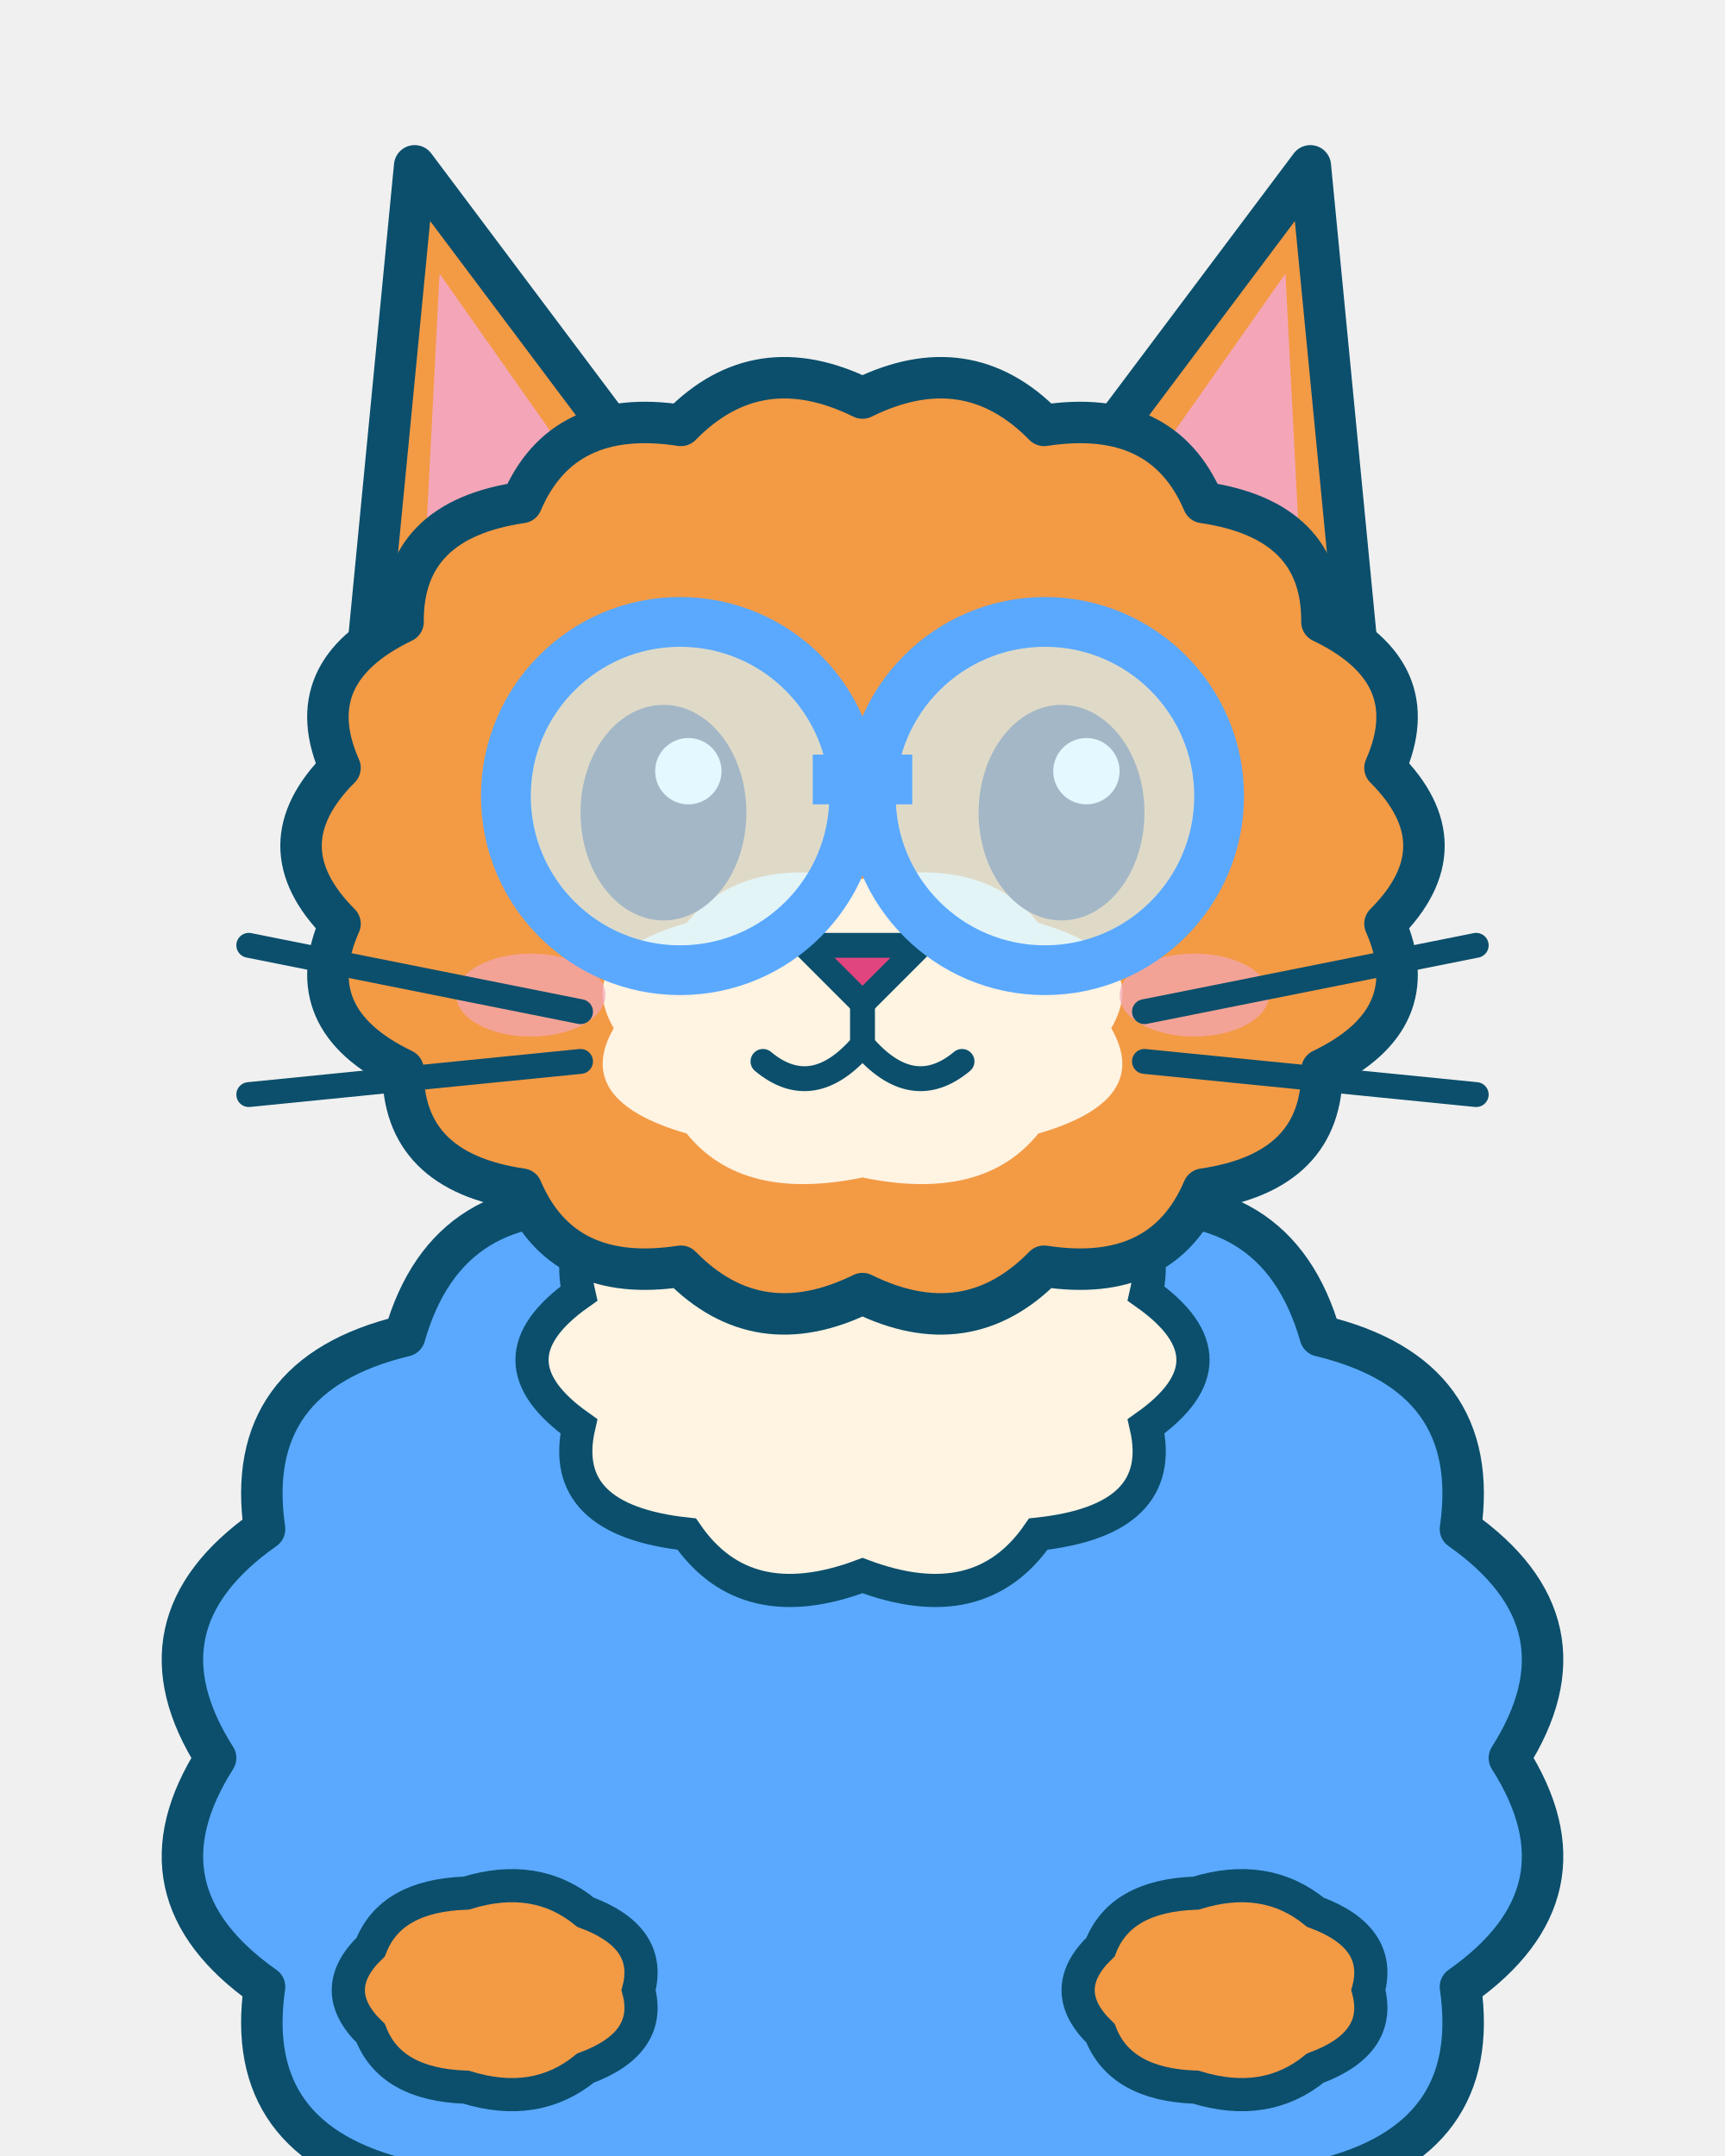
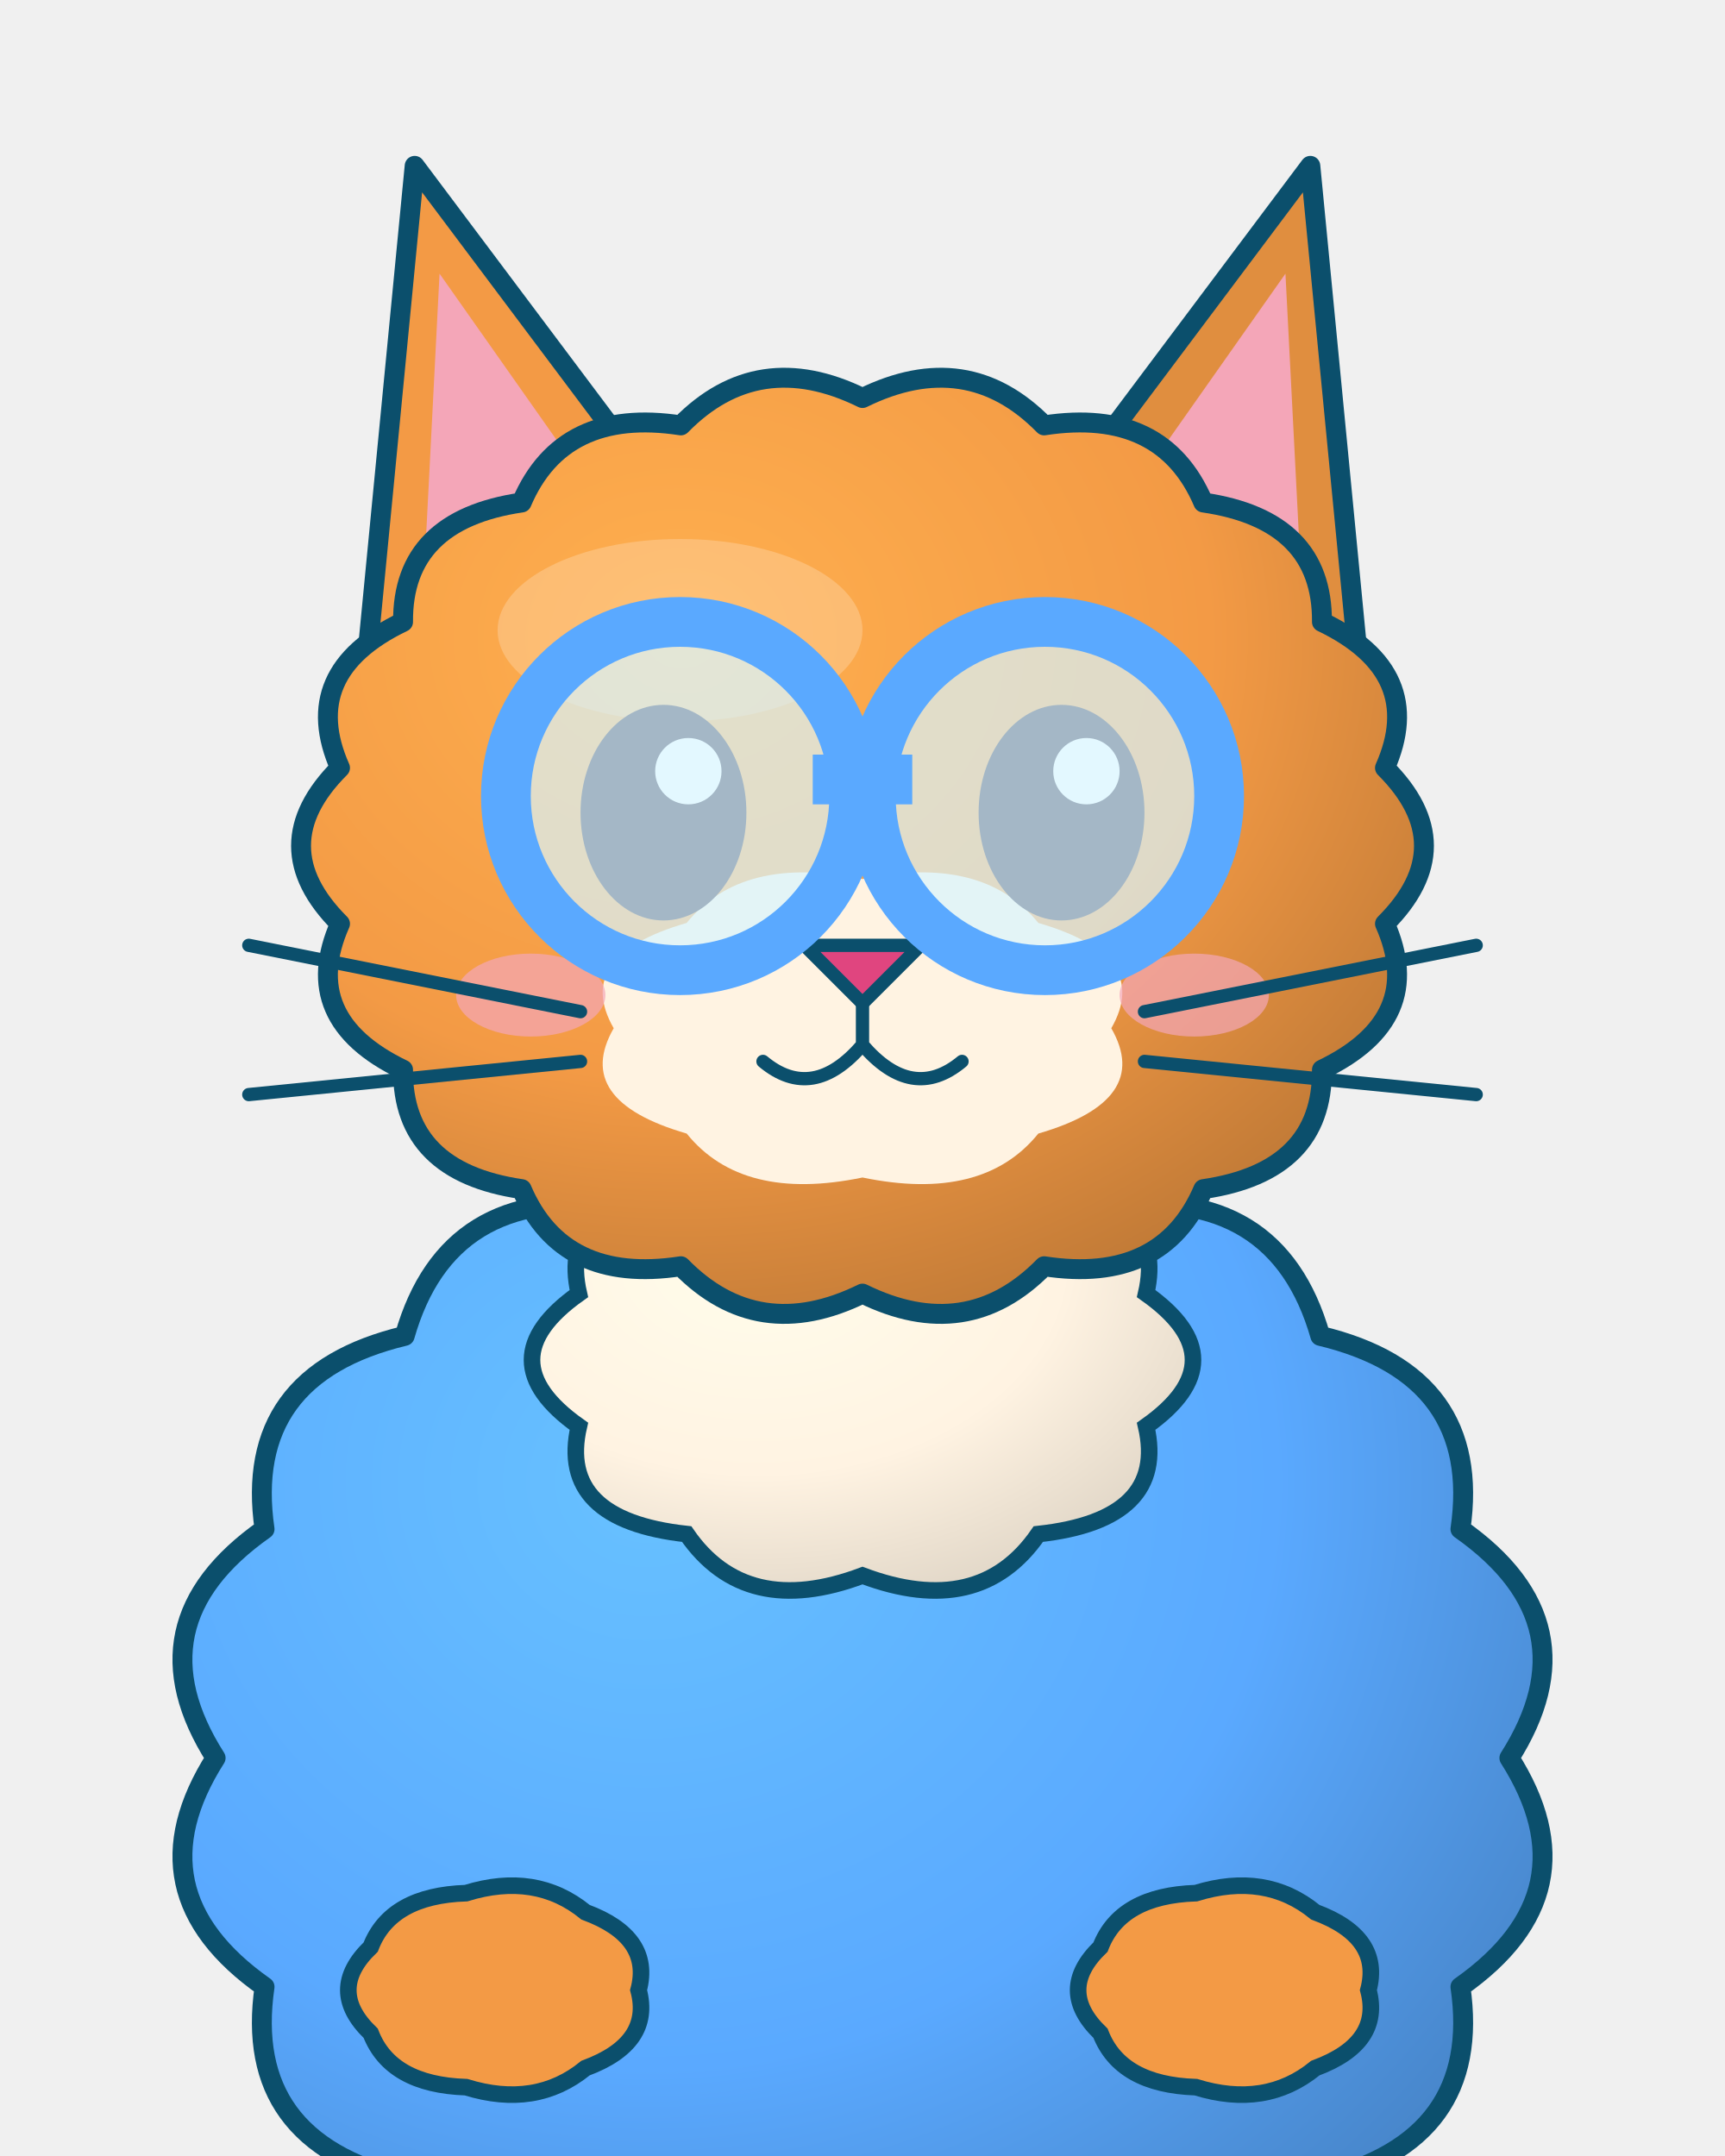
<svg xmlns="http://www.w3.org/2000/svg" viewBox="-104 -252 208 260">
-   <path d="M78.0 -40.0 Q88.3 -23.8 72.1 -12.4 Q74.8 6.2 55.2 10.9 Q50.0 29.1 29.8 26.5 Q17.6 41.5 0.0 32.0 Q-17.6 41.5 -29.8 26.5 Q-50.0 29.1 -55.2 10.9 Q-74.8 6.2 -72.1 -12.4 Q-88.3 -23.8 -78.0 -40.0 Q-88.3 -56.2 -72.1 -67.6 Q-74.8 -86.2 -55.2 -90.9 Q-50.0 -109.1 -29.8 -106.5 Q-17.6 -121.5 -0.0 -112.0 Q17.6 -121.5 29.8 -106.5 Q50.0 -109.1 55.2 -90.9 Q74.8 -86.2 72.1 -67.6 Q88.3 -56.2 78.0 -40.0Z" fill="#5aa9ff" stroke="#0b4f6c" stroke-width="5" stroke-linejoin="round" />
-   <path d="M34.2 -80.0 Q36.8 -68.7 21.2 -67.0 Q14.1 -56.7 0.0 -62.0 Q-14.1 -56.7 -21.2 -67.0 Q-36.8 -68.7 -34.2 -80.0 Q-45.5 -88.0 -34.2 -96.0 Q-36.8 -107.3 -21.2 -109.0 Q-14.1 -119.3 -0.0 -114.0 Q14.1 -119.3 21.2 -109.0 Q36.8 -107.3 34.2 -96.0 Q45.5 -88.0 34.2 -80.0Z" fill="#fff3e2" stroke="#0b4f6c" stroke-width="4" />
-   <path d="M-24 -192 L-54 -232 L-60 -170Z" fill="#f39a45" stroke="#0b4f6c" stroke-width="5" stroke-linejoin="round" />
+   <defs>
+     <radialGradient id="ofrutigerorange07461" cx=".34" cy=".28" r=".85">
+       <stop offset="0" stop-color="#67c1ff" />
+       <stop offset=".55" stop-color="#5aa9ff" />
+       <stop offset="1" stop-color="#437dbd" />
+     </radialGradient>
+     <radialGradient id="ffrutigerorange07461" cx=".34" cy=".28" r=".85">
+       <stop offset="0" stop-color="#ffb04f" />
+       <stop offset=".55" stop-color="#f39a45" />
+       <stop offset="1" stop-color="#b47233" />
+     </radialGradient>
+     <radialGradient id="bfrutigerorange07461" cx=".34" cy=".28" r=".85">
+       <stop offset="0" stop-color="#fffdeb" />
+       <stop offset=".55" stop-color="#fff3e2" />
+       <stop offset="1" stop-color="#dbd1c2" />
+     </radialGradient>
+   </defs>
+   <ellipse cx="6" cy="34" rx="78" ry="16" fill="#000" opacity=".16" />
+   <path d="M78.0 -40.0 Q88.3 -23.8 72.1 -12.4 Q74.8 6.2 55.2 10.9 Q50.0 29.1 29.8 26.5 Q17.6 41.5 0.0 32.0 Q-17.6 41.5 -29.8 26.5 Q-50.0 29.1 -55.2 10.9 Q-74.8 6.2 -72.1 -12.4 Q-88.3 -23.8 -78.0 -40.0 Q-88.3 -56.2 -72.1 -67.6 Q-74.8 -86.2 -55.2 -90.9 Q-50.0 -109.1 -29.8 -106.5 Q-17.6 -121.5 -0.0 -112.0 Q17.6 -121.5 29.8 -106.5 Q50.0 -109.1 55.2 -90.9 Q74.8 -86.2 72.1 -67.6 Q88.3 -56.2 78.0 -40.0Z" fill="url(#ofrutigerorange07461)" stroke="#0b4f6c" stroke-width="2.4" stroke-linejoin="round" />
+   <path d="M34.2 -80.0 Q36.8 -68.7 21.2 -67.0 Q14.1 -56.7 0.0 -62.0 Q-14.1 -56.7 -21.2 -67.0 Q-36.8 -68.7 -34.2 -80.0 Q-45.5 -88.0 -34.2 -96.0 Q-36.8 -107.3 -21.2 -109.0 Q-14.1 -119.3 -0.0 -114.0 Q14.1 -119.3 21.2 -109.0 Q36.8 -107.3 34.2 -96.0 Q45.5 -88.0 34.2 -80.0Z" fill="url(#bfrutigerorange07461)" stroke="#0b4f6c" stroke-width="2" />
+   <path d="M-24 -192 L-54 -232 L-60 -170Z" fill="#f39a45" stroke="#0b4f6c" stroke-width="2.4" stroke-linejoin="round" />
  <path d="M-32 -192 L-51 -219 L-53 -180Z" fill="#f4a6b8" />
-   <path d="M24 -192 L54 -232 L60 -170Z" fill="#f39a45" stroke="#0b4f6c" stroke-width="5" stroke-linejoin="round" />
+   <path d="M24 -192 L54 -232 L60 -170Z" fill="#e08e3f" stroke="#0b4f6c" stroke-width="2.4" stroke-linejoin="round" />
  <path d="M32 -192 L51 -219 L53 -180Z" fill="#f4a6b8" />
-   <path d="M63.0 -140.6 Q68.1 -129.1 55.4 -123.0 Q55.5 -110.7 41.1 -108.6 Q36.2 -97.1 21.9 -99.3 Q12.6 -89.8 0.0 -96.0 Q-12.6 -89.8 -21.9 -99.3 Q-36.2 -97.1 -41.1 -108.6 Q-55.5 -110.7 -55.4 -123.0 Q-68.1 -129.1 -63.0 -140.6 Q-72.4 -150.0 -63.0 -159.4 Q-68.1 -170.9 -55.4 -177.0 Q-55.5 -189.3 -41.1 -191.4 Q-36.2 -202.9 -21.9 -200.7 Q-12.6 -210.2 -0.0 -204.0 Q12.6 -210.2 21.9 -200.7 Q36.2 -202.9 41.1 -191.4 Q55.5 -189.3 55.4 -177.0 Q68.1 -170.9 63.0 -159.4 Q72.4 -150.0 63.0 -140.6Z" fill="#f39a45" stroke="#0b4f6c" stroke-width="5" stroke-linejoin="round" />
+   <path d="M63.0 -140.6 Q68.1 -129.1 55.4 -123.0 Q55.5 -110.7 41.1 -108.6 Q36.2 -97.1 21.9 -99.3 Q12.6 -89.8 0.0 -96.0 Q-12.6 -89.8 -21.9 -99.3 Q-36.2 -97.1 -41.1 -108.6 Q-55.5 -110.7 -55.4 -123.0 Q-68.1 -129.1 -63.0 -140.6 Q-72.4 -150.0 -63.0 -159.4 Q-68.1 -170.9 -55.4 -177.0 Q-55.5 -189.3 -41.1 -191.4 Q-36.2 -202.9 -21.9 -200.7 Q-12.6 -210.2 -0.0 -204.0 Q12.6 -210.2 21.9 -200.7 Q36.2 -202.9 41.1 -191.4 Q55.5 -189.3 55.4 -177.0 Q68.1 -170.9 63.0 -159.4 Q72.4 -150.0 63.0 -140.6Z" fill="url(#ffrutigerorange07461)" stroke="#0b4f6c" stroke-width="2.4" stroke-linejoin="round" />
+   <ellipse cx="-22" cy="-176" rx="22" ry="11" fill="#fff" opacity=".22" />
  <path d="M30.0 -128.0 Q35.0 -119.3 21.2 -115.3 Q14.5 -107.0 0.0 -110.0 Q-14.5 -107.0 -21.2 -115.3 Q-35.0 -119.3 -30.0 -128.0 Q-35.0 -136.7 -21.2 -140.7 Q-14.5 -149.0 -0.0 -146.0 Q14.5 -149.0 21.2 -140.7 Q35.0 -136.7 30.0 -128.0Z" fill="#fff3e2" />
  <ellipse cx="-24" cy="-154" rx="10" ry="13" fill="#2b2540" />
  <circle cx="-21" cy="-159" r="4" fill="#fff" />
  <ellipse cx="-40" cy="-132" rx="9" ry="5" fill="#f4a6b8" opacity=".7" />
-   <path d="M-34 -130 L-74 -138 M-34 -124 L-74 -120" stroke="#0b4f6c" stroke-width="3" stroke-linecap="round" />
+   <path d="M-34 -130 L-74 -138 M-34 -124 L-74 -120" stroke="#0b4f6c" stroke-width="1.6" stroke-linecap="round" />
  <ellipse cx="24" cy="-154" rx="10" ry="13" fill="#2b2540" />
  <circle cx="27" cy="-159" r="4" fill="#fff" />
  <ellipse cx="40" cy="-132" rx="9" ry="5" fill="#f4a6b8" opacity=".7" />
-   <path d="M34 -130 L74 -138 M34 -124 L74 -120" stroke="#0b4f6c" stroke-width="3" stroke-linecap="round" />
-   <path d="M-7 -138 H7 L0 -131Z" fill="#e0457f" stroke="#0b4f6c" stroke-width="3" stroke-linejoin="round" />
-   <path d="M0 -131 V-126 M0 -126 Q-6 -119 -12 -124 M0 -126 Q6 -119 12 -124" fill="none" stroke="#0b4f6c" stroke-width="3" stroke-linecap="round" />
+   <path d="M34 -130 L74 -138 M34 -124 L74 -120" stroke="#0b4f6c" stroke-width="1.6" stroke-linecap="round" />
+   <path d="M-7 -138 H7 L0 -131Z" fill="#e0457f" stroke="#0b4f6c" stroke-width="1.6" stroke-linejoin="round" />
+   <path d="M0 -131 V-126 M0 -126 Q-6 -119 -12 -124 M0 -126 Q6 -119 12 -124" fill="none" stroke="#0b4f6c" stroke-width="1.6" stroke-linecap="round" />
  <circle cx="-22" cy="-156" r="21" fill="#d8f6ff" fill-opacity=".7" stroke="#5aa9ff" stroke-width="6" />
  <circle cx="22" cy="-156" r="21" fill="#d8f6ff" fill-opacity=".7" stroke="#5aa9ff" stroke-width="6" />
  <path d="M-6 -158 H6" stroke="#5aa9ff" stroke-width="6" />
-   <path d="M-27.0 -12.0 Q-25.3 -5.6 -33.4 -2.6 Q-39.4 2.3 -47.8 -0.3 Q-56.9 -0.6 -59.3 -6.8 Q-64.7 -12.0 -59.3 -17.2 Q-56.9 -23.4 -47.8 -23.7 Q-39.4 -26.3 -33.4 -21.4 Q-25.3 -18.4 -27.0 -12.0Z" fill="#f39a45" stroke="#0b4f6c" stroke-width="4" />
-   <path d="M61.0 -12.0 Q62.7 -5.6 54.6 -2.6 Q48.6 2.3 40.2 -0.3 Q31.1 -0.6 28.7 -6.8 Q23.3 -12.0 28.7 -17.2 Q31.1 -23.4 40.2 -23.7 Q48.6 -26.3 54.6 -21.4 Q62.7 -18.4 61.0 -12.0Z" fill="#f39a45" stroke="#0b4f6c" stroke-width="4" />
+   <path d="M-27.0 -12.0 Q-25.3 -5.6 -33.4 -2.6 Q-39.4 2.3 -47.8 -0.3 Q-56.9 -0.6 -59.3 -6.8 Q-64.7 -12.0 -59.3 -17.2 Q-56.9 -23.4 -47.8 -23.7 Q-39.4 -26.3 -33.4 -21.4 Q-25.3 -18.4 -27.0 -12.0Z" fill="#f39a45" stroke="#0b4f6c" stroke-width="2" />
+   <path d="M61.0 -12.0 Q62.7 -5.6 54.6 -2.6 Q48.6 2.3 40.2 -0.3 Q31.1 -0.6 28.7 -6.8 Q23.3 -12.0 28.7 -17.2 Q31.1 -23.4 40.2 -23.7 Q48.6 -26.3 54.6 -21.4 Q62.7 -18.4 61.0 -12.0Z" fill="#f39a45" stroke="#0b4f6c" stroke-width="2" />
</svg>
